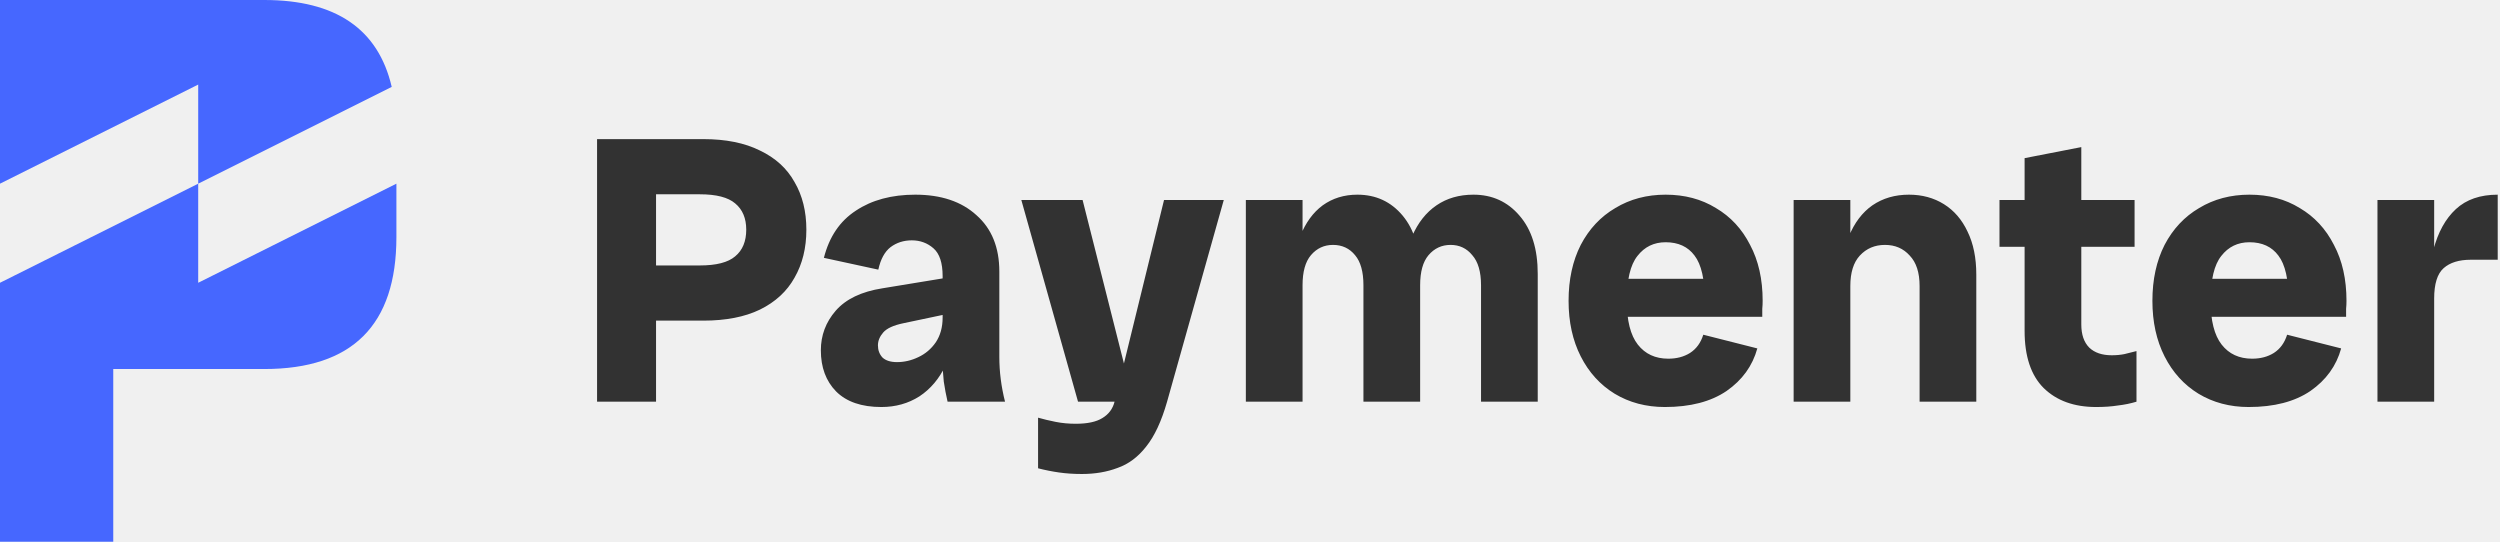
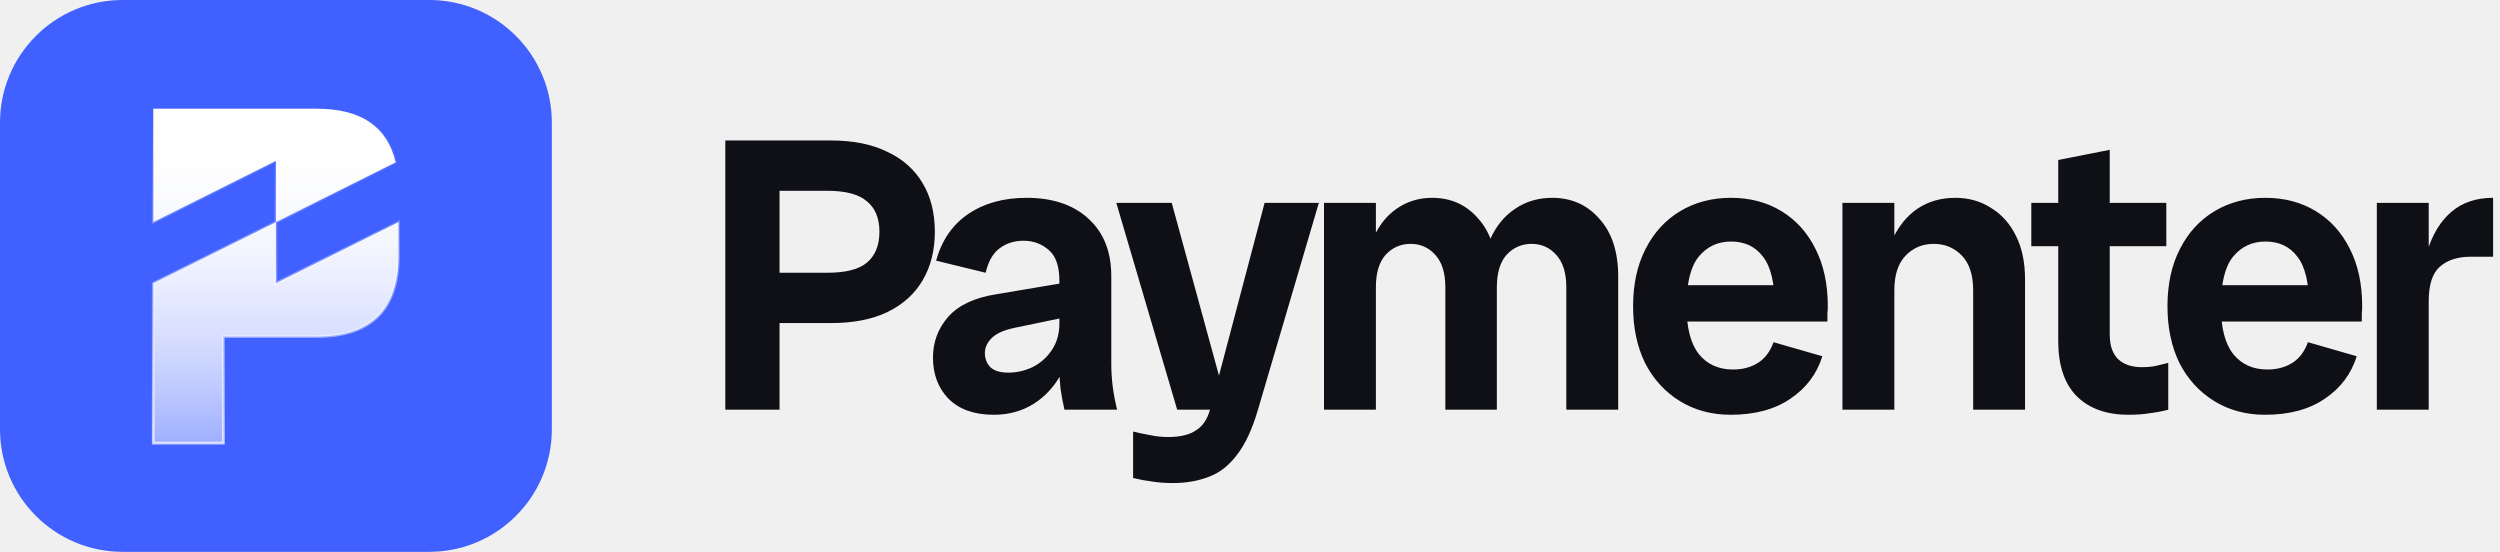
- <svg xmlns="http://www.w3.org/2000/svg" width="946" height="205" viewBox="0 0 946 205" fill="none">
-   <g clip-path="url(#clip0_1_63)">
-     <path fill-rule="evenodd" clip-rule="evenodd" d="M0 107V205H42.857V139.638H100C133.333 139.638 150 123 150 89.725V69.5L75 107V69.5L148.227 32.886C143.133 10.962 127.057 0 100 0H0V107ZM0 107V69.5L75 32V69.5L0 107Z" fill="#4667FF" />
-   </g>
-   <g clip-path="url(#clip1_1_63)">
-     <path d="M235.72 121.328V100.448H264.808C271.048 100.448 275.512 99.296 278.2 96.992C280.984 94.688 282.376 91.328 282.376 86.912C282.376 82.592 280.984 79.28 278.2 76.976C275.512 74.672 271.048 73.52 264.808 73.52H235.72V52.64H266.104C274.648 52.64 281.8 54.08 287.56 56.96C293.416 59.744 297.784 63.728 300.664 68.912C303.64 74 305.128 80 305.128 86.912C305.128 93.824 303.64 99.872 300.664 105.056C297.784 110.24 293.416 114.272 287.56 117.152C281.8 119.936 274.648 121.328 266.104 121.328H235.72ZM225.928 152V52.64H248.248V152H225.928ZM358.562 152C357.986 149.504 357.506 146.96 357.122 144.368C356.834 141.776 356.69 139.232 356.69 136.736V104.48C356.69 99.488 355.538 95.984 353.234 93.968C350.93 91.952 348.194 90.944 345.026 90.944C341.954 90.944 339.266 91.808 336.962 93.536C334.754 95.264 333.218 98.096 332.354 102.032L311.762 97.568C313.778 89.6 317.81 83.648 323.858 79.712C329.906 75.68 337.394 73.664 346.322 73.664C356.114 73.664 363.842 76.256 369.506 81.44C375.266 86.528 378.146 93.632 378.146 102.752V135.008C378.146 140.672 378.866 146.336 380.306 152H358.562ZM333.506 154.016C326.018 154.016 320.306 152.048 316.37 148.112C312.53 144.176 310.61 138.992 310.61 132.56C310.61 126.896 312.482 121.904 316.226 117.584C320.066 113.168 325.97 110.336 333.938 109.088L362.882 104.336V117.872L341.714 122.336C338.066 123.104 335.57 124.256 334.226 125.792C332.882 127.328 332.21 128.96 332.21 130.688C332.21 132.512 332.786 134.048 333.938 135.296C335.186 136.448 337.01 137.024 339.41 137.024C342.194 137.024 344.882 136.4 347.474 135.152C350.162 133.904 352.37 132.032 354.098 129.536C355.826 126.944 356.69 123.824 356.69 120.176H361.586C361.586 127.088 360.338 133.088 357.842 138.176C355.442 143.264 352.13 147.2 347.906 149.984C343.682 152.672 338.882 154.016 333.506 154.016ZM409.366 179.36C406.294 179.36 403.414 179.168 400.726 178.784C398.038 178.4 395.398 177.872 392.806 177.2V158.048C394.822 158.624 397.03 159.152 399.43 159.632C401.83 160.112 404.374 160.352 407.062 160.352C411.478 160.352 414.838 159.632 417.142 158.192C419.542 156.752 421.078 154.688 421.75 152L440.47 75.68H463.078L441.622 152C439.51 159.392 436.87 165.056 433.702 168.992C430.63 172.928 427.03 175.616 422.902 177.056C418.87 178.592 414.358 179.36 409.366 179.36ZM407.926 152L386.47 75.68H409.654L428.95 152H407.926ZM560.421 152V107.936C560.421 102.848 559.317 99.056 557.109 96.56C554.997 93.968 552.261 92.672 548.901 92.672C545.541 92.672 542.757 93.968 540.549 96.56C538.437 99.056 537.381 102.848 537.381 107.936H531.189C531.189 100.64 532.245 94.448 534.357 89.36C536.565 84.272 539.637 80.384 543.573 77.696C547.509 75.008 552.165 73.664 557.541 73.664C564.645 73.664 570.453 76.304 574.965 81.584C579.573 86.864 581.877 94.208 581.877 103.616V152H560.421ZM471.429 152V75.68H492.885V152H471.429ZM515.925 152V107.936C515.925 102.848 514.869 99.056 512.757 96.56C510.645 93.968 507.861 92.672 504.405 92.672C501.045 92.672 498.261 93.968 496.053 96.56C493.941 99.056 492.885 102.848 492.885 107.936H489.141C489.141 100.64 490.101 94.448 492.021 89.36C494.037 84.272 496.869 80.384 500.517 77.696C504.261 75.008 508.629 73.664 513.621 73.664C520.629 73.664 526.341 76.304 530.757 81.584C535.173 86.864 537.381 94.208 537.381 103.616V152H515.925ZM629.98 154.016C622.876 154.016 616.54 152.336 610.972 148.976C605.5 145.616 601.228 140.912 598.156 134.864C595.084 128.816 593.548 121.808 593.548 113.84C593.548 105.776 595.084 98.72 598.156 92.672C601.324 86.624 605.692 81.968 611.26 78.704C616.828 75.344 623.164 73.664 630.268 73.664C637.468 73.664 643.804 75.344 649.276 78.704C654.844 81.968 659.164 86.624 662.236 92.672C665.404 98.624 666.988 105.68 666.988 113.84C666.988 114.896 666.94 115.904 666.844 116.864C666.844 117.824 666.844 118.832 666.844 119.888H605.5V105.488H651.004L645.1 113.84C645.1 105.776 643.804 100.064 641.212 96.704C638.716 93.344 635.068 91.664 630.268 91.664C625.852 91.664 622.3 93.392 619.612 96.848C616.924 100.208 615.58 105.872 615.58 113.84C615.58 121.328 616.972 126.848 619.756 130.4C622.54 133.952 626.38 135.728 631.276 135.728C634.444 135.728 637.18 135.008 639.484 133.568C641.884 132.032 643.564 129.728 644.524 126.656L664.972 131.84C663.148 138.464 659.26 143.84 653.308 147.968C647.356 152 639.58 154.016 629.98 154.016ZM726.374 152V108.224C726.374 103.136 725.126 99.296 722.63 96.704C720.23 94.016 717.11 92.672 713.27 92.672C709.43 92.672 706.262 94.016 703.766 96.704C701.366 99.296 700.166 103.136 700.166 108.224H696.422C696.422 100.832 697.478 94.592 699.59 89.504C701.702 84.32 704.678 80.384 708.518 77.696C712.454 75.008 717.062 73.664 722.342 73.664C727.334 73.664 731.75 74.864 735.59 77.264C739.43 79.664 742.406 83.12 744.518 87.632C746.726 92.144 747.83 97.568 747.83 103.904V152H726.374ZM678.71 152V75.68H700.166V152H678.71ZM793.181 154.016C784.829 154.016 778.205 151.616 773.309 146.816C768.509 142.016 766.109 134.816 766.109 125.216V59.84L787.565 55.664V122.768C787.565 126.608 788.573 129.536 790.589 131.552C792.605 133.472 795.437 134.432 799.085 134.432C800.813 134.432 802.397 134.288 803.837 134C805.373 133.616 806.909 133.232 808.445 132.848V152C806.237 152.672 803.885 153.152 801.389 153.44C798.989 153.824 796.253 154.016 793.181 154.016ZM756.605 93.392V75.68H807.725V93.392H756.605ZM850.902 154.016C843.798 154.016 837.462 152.336 831.894 148.976C826.422 145.616 822.15 140.912 819.078 134.864C816.006 128.816 814.47 121.808 814.47 113.84C814.47 105.776 816.006 98.72 819.078 92.672C822.246 86.624 826.614 81.968 832.182 78.704C837.75 75.344 844.086 73.664 851.19 73.664C858.39 73.664 864.726 75.344 870.198 78.704C875.766 81.968 880.086 86.624 883.157 92.672C886.326 98.624 887.91 105.68 887.91 113.84C887.91 114.896 887.862 115.904 887.766 116.864C887.766 117.824 887.766 118.832 887.766 119.888H826.422V105.488H871.926L866.022 113.84C866.022 105.776 864.726 100.064 862.134 96.704C859.638 93.344 855.99 91.664 851.19 91.664C846.774 91.664 843.222 93.392 840.534 96.848C837.846 100.208 836.502 105.872 836.502 113.84C836.502 121.328 837.894 126.848 840.678 130.4C843.462 133.952 847.302 135.728 852.198 135.728C855.366 135.728 858.102 135.008 860.406 133.568C862.806 132.032 864.486 129.728 865.446 126.656L885.894 131.84C884.07 138.464 880.182 143.84 874.23 147.968C868.278 152 860.502 154.016 850.902 154.016ZM899.632 152V75.68H921.088V152H899.632ZM918.208 117.728C918.208 108.8 919.072 101.072 920.8 94.544C922.528 87.92 925.36 82.784 929.296 79.136C933.232 75.488 938.512 73.664 945.136 73.664V98.288H934.912C930.496 98.288 927.088 99.344 924.688 101.456C922.288 103.568 921.088 107.408 921.088 112.976L918.208 117.728Z" fill="#323232" />
-   </g>
+ <svg xmlns="http://www.w3.org/2000/svg" width="897" height="198" viewBox="0 0 897 198" fill="none">
+   <path d="M268.92 115.92V97.86H296.92C303.453 97.86 308.167 96.647 311.06 94.22C314.047 91.7 315.54 88.013 315.54 83.16C315.54 78.307 314.047 74.667 311.06 72.24C308.167 69.72 303.453 68.46 296.92 68.46H268.92V50.4H298.18C306.113 50.4 312.833 51.753 318.34 54.46C323.94 57.073 328.187 60.853 331.08 65.8C333.973 70.653 335.42 76.44 335.42 83.16C335.42 89.787 333.973 95.573 331.08 100.52C328.187 105.467 323.94 109.293 318.34 112C312.833 114.613 306.113 115.92 298.18 115.92H268.92ZM260.24 147V50.4H279.7V147H260.24ZM381.93 147C381.37 144.573 380.903 142.1 380.53 139.58C380.25 137.06 380.11 134.587 380.11 132.16V100.8C380.11 95.573 378.85 91.887 376.33 89.74C373.81 87.5 370.776 86.38 367.23 86.38C363.87 86.38 360.976 87.313 358.55 89.18C356.216 90.953 354.583 93.847 353.65 97.86L335.87 93.52C337.923 86.147 341.796 80.547 347.49 76.72C353.183 72.893 360.136 70.98 368.35 70.98C377.776 70.98 385.196 73.5 390.61 78.54C396.023 83.487 398.73 90.347 398.73 99.12V130.48C398.73 135.987 399.43 141.493 400.83 147H381.93ZM356.59 148.82C349.59 148.82 344.176 146.907 340.35 143.08C336.616 139.253 334.75 134.307 334.75 128.24C334.75 122.733 336.57 117.88 340.21 113.68C343.943 109.48 349.73 106.773 357.57 105.56L385.01 100.94V113.26L364.15 117.6C360.136 118.44 357.336 119.7 355.75 121.38C354.163 122.967 353.37 124.74 353.37 126.7C353.37 128.66 354.023 130.34 355.33 131.74C356.73 133.047 358.876 133.7 361.77 133.7C364.756 133.7 367.65 133.047 370.45 131.74C373.25 130.34 375.536 128.333 377.31 125.72C379.176 123.013 380.11 119.793 380.11 116.06H384.87C384.87 122.78 383.61 128.613 381.09 133.56C378.57 138.413 375.163 142.193 370.87 144.9C366.67 147.513 361.91 148.82 356.59 148.82ZM420.835 173.32C418.129 173.32 415.609 173.133 413.275 172.76C411.035 172.48 408.795 172.06 406.555 171.5V154.84C408.422 155.307 410.429 155.727 412.575 156.1C414.722 156.567 416.915 156.8 419.155 156.8C423.449 156.8 426.762 156.007 429.095 154.42C431.522 152.927 433.202 150.453 434.135 147L453.735 72.8H473.195L451.355 147C449.302 154 446.782 159.413 443.795 163.24C440.902 167.067 437.542 169.68 433.715 171.08C429.889 172.573 425.595 173.32 420.835 173.32ZM422.375 147L400.535 72.8H420.415L440.715 147H422.375ZM561.99 147V103.04C561.99 97.907 560.777 94.033 558.35 91.42C556.017 88.807 553.077 87.5 549.53 87.5C545.984 87.5 542.997 88.807 540.57 91.42C538.237 94.033 537.07 97.907 537.07 103.04H531.61C531.61 96.32 532.637 90.58 534.69 85.82C536.837 81.06 539.824 77.42 543.65 74.9C547.477 72.287 551.91 70.98 556.95 70.98C563.857 70.98 569.504 73.5 573.89 78.54C578.37 83.487 580.61 90.393 580.61 99.26V147H561.99ZM475.05 147V72.8H493.67V147H475.05ZM518.59 147V103.04C518.59 97.907 517.377 94.033 514.95 91.42C512.617 88.807 509.677 87.5 506.13 87.5C502.584 87.5 499.597 88.807 497.17 91.42C494.837 94.033 493.67 97.907 493.67 103.04H489.61C489.61 96.32 490.59 90.58 492.55 85.82C494.604 81.06 497.45 77.42 501.09 74.9C504.824 72.287 509.07 70.98 513.83 70.98C520.644 70.98 526.197 73.5 530.49 78.54C534.877 83.487 537.07 90.393 537.07 99.26V147H518.59ZM620.953 148.82C614.14 148.82 608.073 147.187 602.753 143.92C597.433 140.653 593.28 136.127 590.293 130.34C587.4 124.46 585.953 117.647 585.953 109.9C585.953 101.967 587.447 95.107 590.433 89.32C593.42 83.44 597.573 78.913 602.893 75.74C608.213 72.567 614.28 70.98 621.093 70.98C627.907 70.98 633.927 72.567 639.153 75.74C644.38 78.913 648.44 83.393 651.333 89.18C654.32 94.967 655.813 101.873 655.813 109.9C655.813 110.833 655.767 111.72 655.673 112.56C655.673 113.4 655.673 114.333 655.673 115.36H597.573V102.34H641.953L636.773 109.9C636.773 101.593 635.373 95.667 632.573 92.12C629.867 88.48 626.04 86.66 621.093 86.66C616.333 86.66 612.46 88.48 609.473 92.12C606.58 95.667 605.133 101.593 605.133 109.9C605.133 117.647 606.627 123.387 609.613 127.12C612.6 130.76 616.66 132.58 621.793 132.58C625.247 132.58 628.233 131.787 630.753 130.2C633.273 128.613 635.14 126.14 636.353 122.78L653.853 127.82C651.893 134.167 648.067 139.253 642.373 143.08C636.773 146.907 629.633 148.82 620.953 148.82ZM707.97 147V104.16C707.97 98.653 706.617 94.5 703.91 91.7C701.203 88.9 697.843 87.5 693.83 87.5C689.817 87.5 686.457 88.9 683.75 91.7C681.043 94.5 679.69 98.653 679.69 104.16H675.63C675.63 97.16 676.703 91.187 678.85 86.24C681.09 81.293 684.123 77.513 687.95 74.9C691.87 72.287 696.397 70.98 701.53 70.98C706.383 70.98 710.677 72.193 714.41 74.62C718.237 76.953 721.223 80.313 723.37 84.7C725.517 88.993 726.59 94.22 726.59 100.38V147H707.97ZM661.07 147V72.8H679.69V147H661.07ZM763.694 148.82C755.854 148.82 749.694 146.627 745.214 142.24C740.734 137.76 738.494 131.133 738.494 122.36V57.4L756.974 53.76V119.98C756.974 123.9 757.954 126.84 759.914 128.8C761.968 130.76 764.814 131.74 768.454 131.74C770.228 131.74 771.861 131.6 773.354 131.32C774.848 130.947 776.388 130.573 777.974 130.2V147C775.828 147.56 773.634 147.98 771.394 148.26C769.154 148.633 766.588 148.82 763.694 148.82ZM728.834 88.34V72.8H777.274V88.34H728.834ZM812.688 148.82C805.874 148.82 799.808 147.187 794.488 143.92C789.168 140.653 785.014 136.127 782.028 130.34C779.134 124.46 777.688 117.647 777.688 109.9C777.688 101.967 779.181 95.107 782.168 89.32C785.154 83.44 789.308 78.913 794.628 75.74C799.948 72.567 806.014 70.98 812.828 70.98C819.641 70.98 825.661 72.567 830.888 75.74C836.114 78.913 840.174 83.393 843.068 89.18C846.054 94.967 847.548 101.873 847.548 109.9C847.548 110.833 847.501 111.72 847.408 112.56C847.408 113.4 847.408 114.333 847.408 115.36H789.308V102.34H833.688L828.508 109.9C828.508 101.593 827.108 95.667 824.308 92.12C821.601 88.48 817.774 86.66 812.828 86.66C808.068 86.66 804.194 88.48 801.208 92.12C798.314 95.667 796.868 101.593 796.868 109.9C796.868 117.647 798.361 123.387 801.348 127.12C804.334 130.76 808.394 132.58 813.528 132.58C816.981 132.58 819.968 131.787 822.488 130.2C825.008 128.613 826.874 126.14 828.088 122.78L845.588 127.82C843.628 134.167 839.801 139.253 834.108 143.08C828.508 146.907 821.368 148.82 812.688 148.82ZM852.804 147V72.8H871.424V147H852.804ZM868.064 111.72C868.064 103.507 868.998 96.367 870.864 90.3C872.731 84.14 875.624 79.38 879.544 76.02C883.464 72.66 888.458 70.98 894.524 70.98V92.12H886.404C881.738 92.12 878.051 93.333 875.344 95.76C872.731 98.093 871.424 102.2 871.424 108.08L868.064 111.72Z" fill="#0F0F16" />
+   <rect width="198" height="198" rx="44" fill="#4060FF" />
+   <path d="M80.143 159H55V101.634L99 79.683V57.732L55 79.683V39H113.667C129.54 39 138.971 45.417 141.96 58.251L99 79.683V101.634L143 79.683V91.522C143 111 133.222 120.739 113.667 120.739H80.143V159Z" fill="url(#paint0_linear_962_3485)" />
+   <path d="M99 79.683V101.634L143 79.683V91.522C143 111 133.222 120.739 113.667 120.739H80.143V159H55V101.634L99 79.683ZM99 79.683L141.96 58.251C138.971 45.417 129.54 39 113.667 39H55V79.683L99 57.732V79.683Z" stroke="url(#paint1_linear_962_3485)" />
  <defs>
-     <clipPath id="clip0_1_63">
-       <rect width="150" height="205" fill="white" />
-     </clipPath>
-     <clipPath id="clip1_1_63">
-       <rect width="721" height="128" fill="white" transform="translate(225 52)" />
-     </clipPath>
+     <linearGradient id="paint0_linear_962_3485" x1="99" y1="158.981" x2="99" y2="39.038" gradientUnits="userSpaceOnUse">
+       <stop stop-color="white" stop-opacity="0.5" />
+       <stop offset="0.15" stop-color="white" stop-opacity="0.65" />
+       <stop offset="0.3" stop-color="white" stop-opacity="0.78" />
+       <stop offset="0.46" stop-color="white" stop-opacity="0.88" />
+       <stop offset="0.62" stop-color="white" stop-opacity="0.95" />
+       <stop offset="0.8" stop-color="white" stop-opacity="0.99" />
+       <stop offset="1" stop-color="white" />
+     </linearGradient>
+     <linearGradient id="paint1_linear_962_3485" x1="99" y1="39" x2="99" y2="159" gradientUnits="userSpaceOnUse">
+       <stop stop-color="white" stop-opacity="0" />
+       <stop offset="1" stop-color="white" stop-opacity="0.7" />
+     </linearGradient>
  </defs>
</svg>
